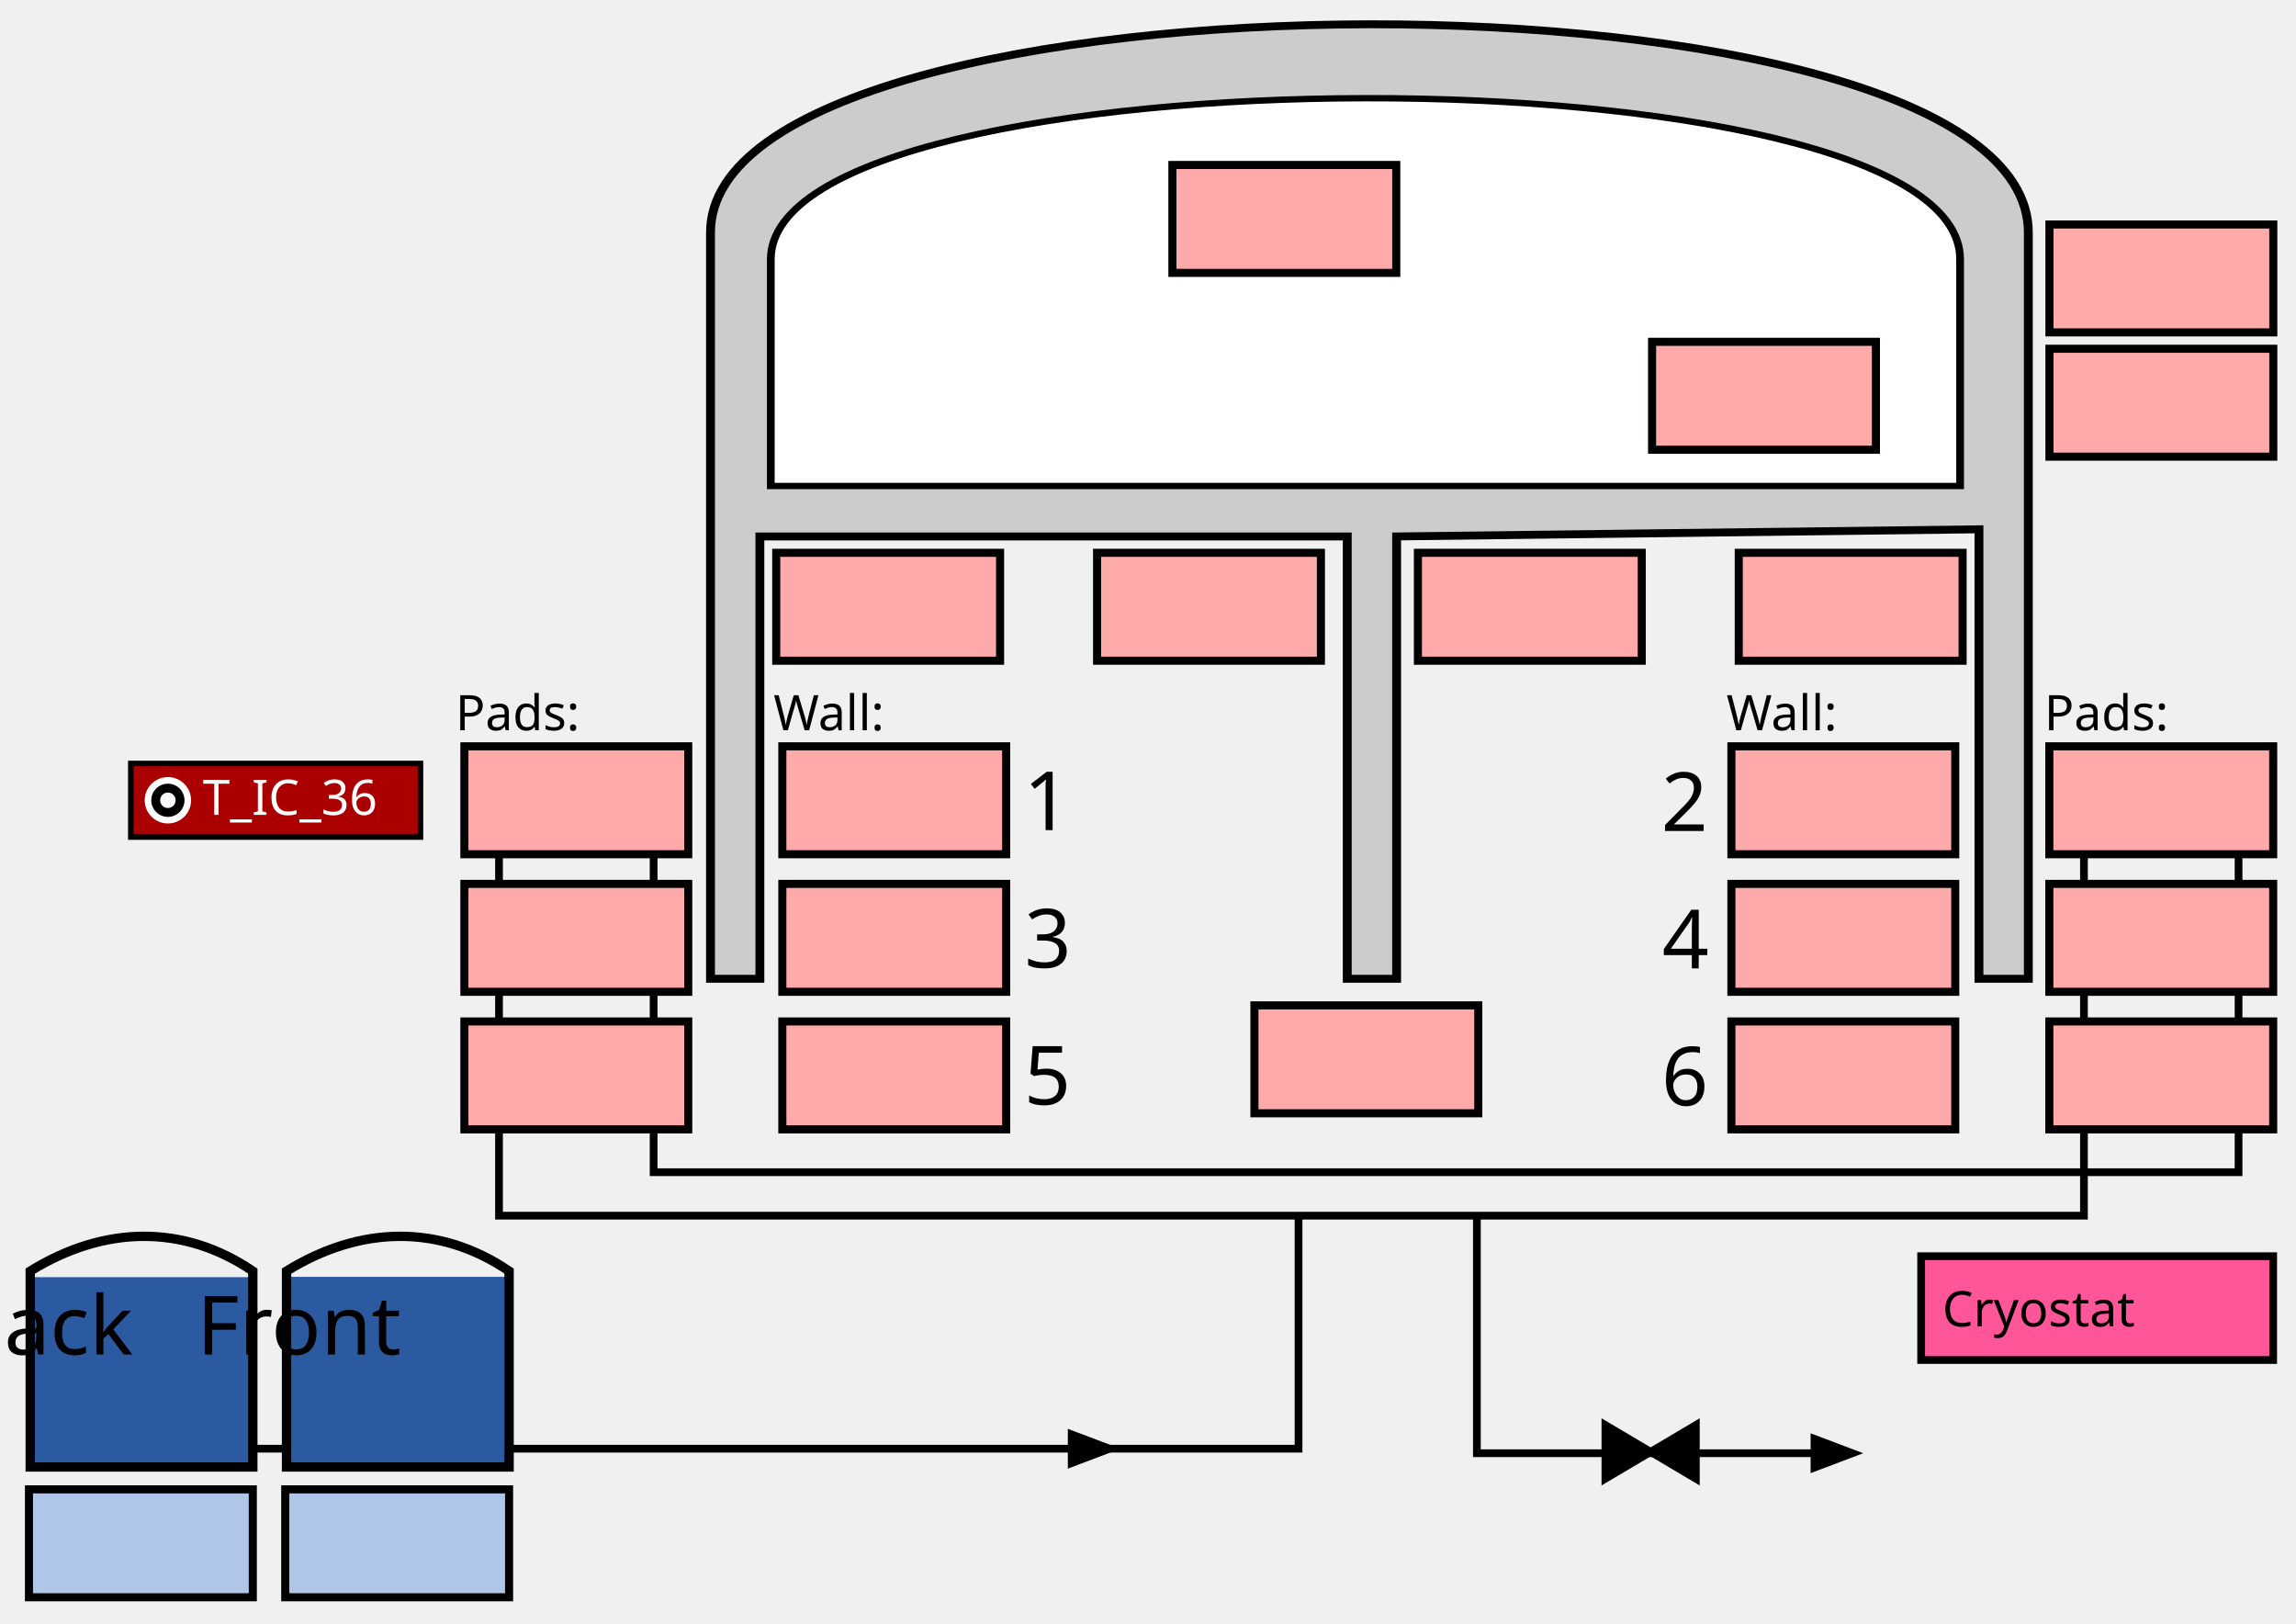
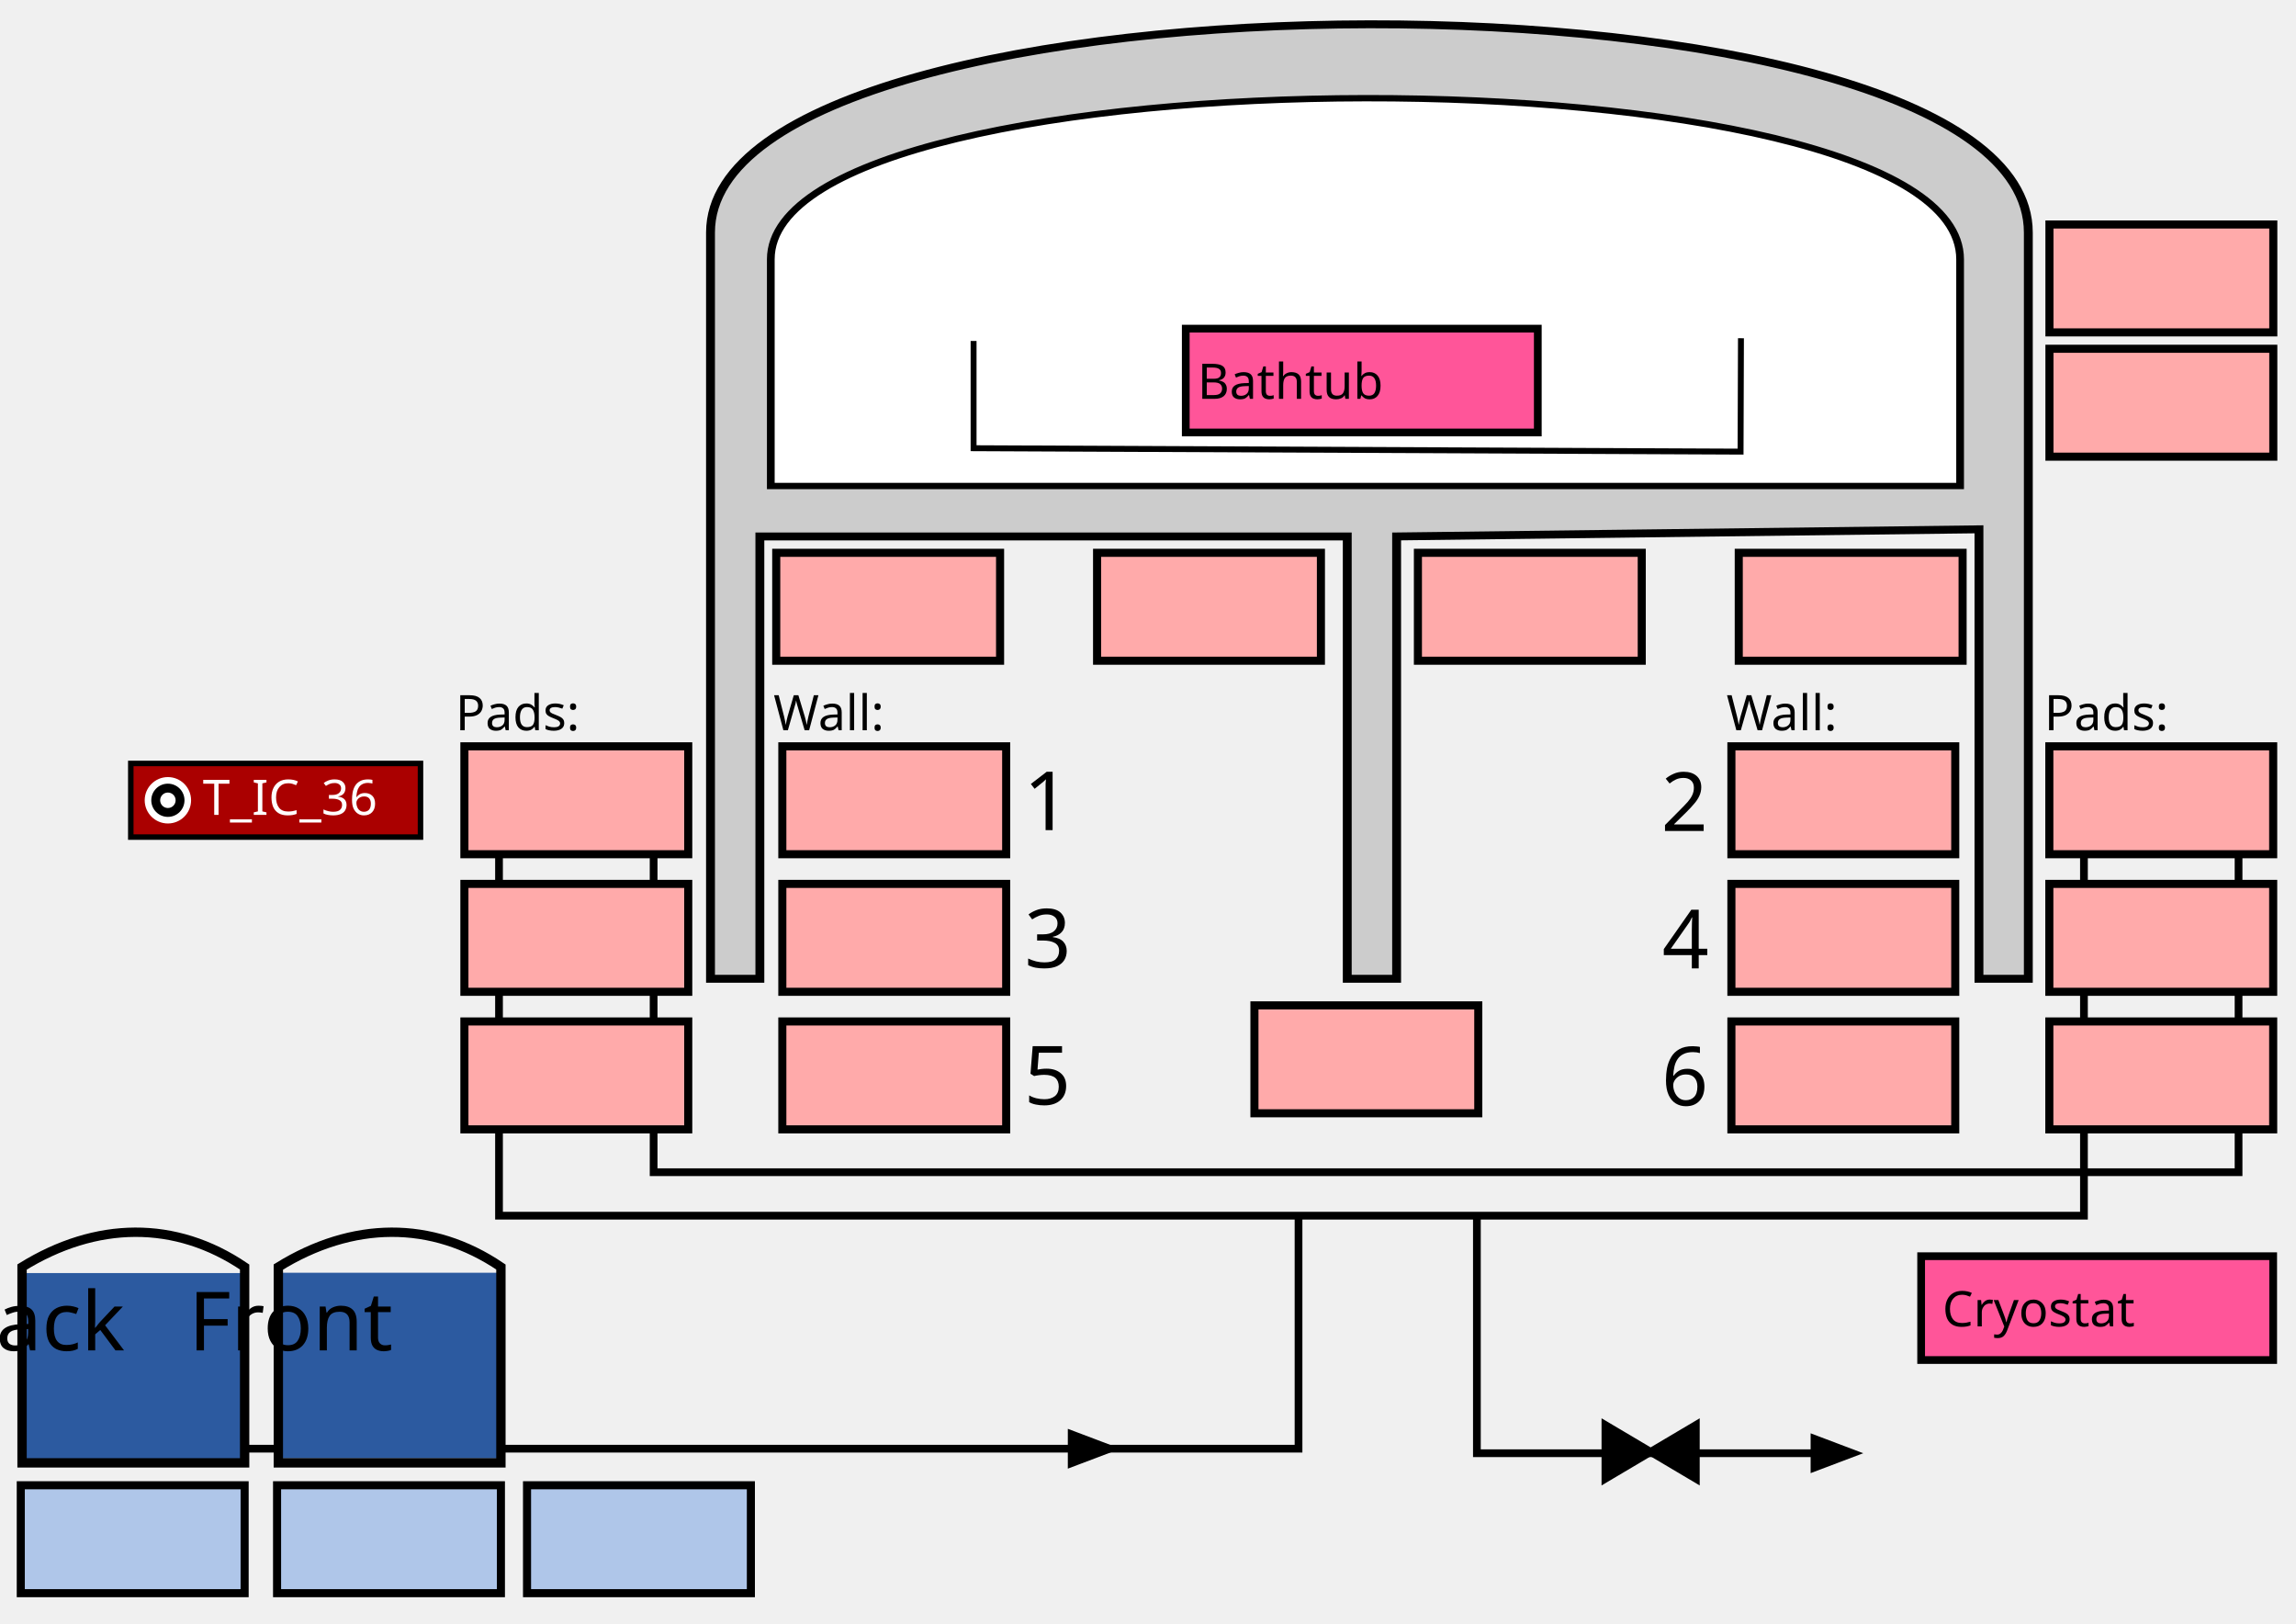
<svg xmlns="http://www.w3.org/2000/svg" width="297mm" height="210mm" viewBox="0 0 297 210" version="1.1" id="svg5">
  <defs id="defs2">
    <marker style="overflow:visible" id="Arrow2Mstart" refX="0.0" refY="0.0" orient="auto">
      <path transform="scale(0.6) translate(0,0)" d="M 8.719,4.034 L -2.207,0.016 L 8.719,-4.002 C 6.973,-1.63 6.983,1.616 8.719,4.034 z " style="stroke:context-stroke;fill-rule:evenodd;fill:context-stroke;stroke-width:0.625;stroke-linejoin:round" id="path18949" />
    </marker>
    <marker style="overflow:visible;" id="marker19239" refX="0.0" refY="0.0" orient="auto">
      <path transform="scale(0.6) rotate(180) translate(0,0)" d="M 8.719,4.034 L -2.207,0.016 L 8.719,-4.002 C 6.973,-1.63 6.983,1.616 8.719,4.034 z " style="stroke:context-stroke;fill-rule:evenodd;fill:context-stroke;stroke-width:0.625;stroke-linejoin:round;" id="path19237" />
    </marker>
    <marker style="overflow:visible;" id="Arrow2Mend" refX="0.0" refY="0.0" orient="auto">
      <path transform="scale(0.6) rotate(180) translate(0,0)" d="M 8.719,4.034 L -2.207,0.016 L 8.719,-4.002 C 6.973,-1.63 6.983,1.616 8.719,4.034 z " style="stroke:context-stroke;fill-rule:evenodd;fill:context-stroke;stroke-width:0.625;stroke-linejoin:round;" id="path18952" />
    </marker>
    <marker style="overflow:visible;" id="Arrow2Lend" refX="0.0" refY="0.0" orient="auto">
      <path transform="scale(1.1) rotate(180) translate(1,0)" d="M 8.719,4.034 L -2.207,0.016 L 8.719,-4.002 C 6.973,-1.63 6.983,1.616 8.719,4.034 z " style="stroke:context-stroke;fill-rule:evenodd;fill:context-stroke;stroke-width:0.625;stroke-linejoin:round;" id="path18946" />
    </marker>
    <marker style="overflow:visible;" id="marker55454" refX="0.0" refY="0.0" orient="auto">
      <path transform="scale(0.2) rotate(180) translate(6,0)" style="fill-rule:evenodd;fill:context-stroke;stroke:context-stroke;stroke-width:1.0pt;" d="M 0.0,0.0 L 5.0,-5.0 L -12.5,0.0 L 5.0,5.0 L 0.0,0.0 z " id="path55452" />
    </marker>
    <marker style="overflow:visible" id="marker55444" refX="0.0" refY="0.0" orient="auto">
      <path transform="scale(0.2) translate(6,0)" style="fill-rule:evenodd;fill:context-stroke;stroke:context-stroke;stroke-width:1.0pt" d="M 0.0,0.0 L 5.0,-5.0 L -12.5,0.0 L 5.0,5.0 L 0.0,0.0 z " id="path55442" />
    </marker>
    <marker style="overflow:visible;" id="Arrow1Send" refX="0.0" refY="0.0" orient="auto">
      <path transform="scale(0.2) rotate(180) translate(6,0)" style="fill-rule:evenodd;fill:context-stroke;stroke:context-stroke;stroke-width:1.0pt;" d="M 0.0,0.0 L 5.0,-5.0 L -12.5,0.0 L 5.0,5.0 L 0.0,0.0 z " id="path55165" />
    </marker>
    <marker style="overflow:visible" id="Arrow1Sstart" refX="0.0" refY="0.0" orient="auto">
      <path transform="scale(0.2) translate(6,0)" style="fill-rule:evenodd;fill:context-stroke;stroke:context-stroke;stroke-width:1.0pt" d="M 0.0,0.0 L 5.0,-5.0 L -12.5,0.0 L 5.0,5.0 L 0.0,0.0 z " id="path55162" />
    </marker>
    <marker style="overflow:visible;" id="Arrow1Lend" refX="0.0" refY="0.0" orient="auto">
      <path transform="scale(0.8) rotate(180) translate(12.5,0)" style="fill-rule:evenodd;fill:context-stroke;stroke:context-stroke;stroke-width:1.0pt;" d="M 0.0,0.0 L 5.0,-5.0 L -12.5,0.0 L 5.0,5.0 L 0.0,0.0 z " id="path55153" />
    </marker>
    <marker style="overflow:visible" id="Arrow1Lstart" refX="0.0" refY="0.0" orient="auto">
      <path transform="scale(0.8) translate(12.5,0)" style="fill-rule:evenodd;fill:context-stroke;stroke:context-stroke;stroke-width:1.0pt" d="M 0.0,0.0 L 5.0,-5.0 L -12.5,0.0 L 5.0,5.0 L 0.0,0.0 z " id="path55150" />
    </marker>
    <style id="style74938">
.on {
  fill:#008000;
}


.off {
  fill:#808080;
}

.offgone.off {
  opacity:0;
}

@keyframes spin {
    from {transform:rotate(0deg);}
    to {transform:rotate(360deg);}
}

.spinner.on {
  animation: spin 4s infinite linear;
  transform: translate(100px, 100px);
}</style>
  </defs>
  <g id="layer1">
    <path style="fill:none;stroke:#000000;stroke-width:1;stroke-linecap:butt;stroke-linejoin:miter;stroke-miterlimit:4;stroke-dasharray:none;stroke-opacity:1" d="M 289.57,97.366 V 151.606 H 187.06 84.55 V 98.689" id="path2223" />
    <path style="fill:none;stroke:#000000;stroke-width:1;stroke-linecap:butt;stroke-linejoin:miter;stroke-miterlimit:4;stroke-dasharray:none;stroke-opacity:1" d="m 269.57,102.989 v 54.24 H 167.06 64.55 v -52.917" id="path2223-4" />
    <path style="fill:none;stroke:#000000;stroke-width:1;stroke-linecap:butt;stroke-linejoin:miter;stroke-miterlimit:4;stroke-dasharray:none;stroke-opacity:1" d="m 24.342,187.364 h 47.061 96.568 v -30.198" id="path3242" />
    <path style="fill:#000000;fill-opacity:1;stroke:#000000;stroke-width:3.78;stroke-miterlimit:4;stroke-dasharray:none;stroke-opacity:1" id="path97980" transform="matrix(0,-0.1041959,0.1590229,0,127.804,199.8208)" d="M 119.501,103.955 108.78,85.386 98.059,66.817 l 21.442,0 21.442,-10e-7 -10.721,18.569 z" />
    <path style="fill:#000000;fill-opacity:1;stroke:#000000;stroke-width:3.78;stroke-miterlimit:4;stroke-dasharray:none;stroke-opacity:1" id="path97980-7" transform="matrix(0,-0.1041959,0.1590229,0,223.8901,200.4027)" d="M 119.501,103.955 108.78,85.386 98.059,66.817 l 21.442,0 21.442,-10e-7 -10.721,18.569 z" />
    <path style="fill:none;stroke:#000000;stroke-width:1;stroke-linecap:butt;stroke-linejoin:miter;stroke-miterlimit:4;stroke-dasharray:none;stroke-opacity:1;marker-start:" d="M 237.246,187.951 H 222.108 191.044 V 157.177" id="path3242-2" />
    <g id="g53370-6-8-4" transform="translate(-34.27666,-17.13065)" />
    <g id="g9529" transform="matrix(1.147722,0,0,1.022624,6.704714,-82.41157)" style="fill:#cccccc">
      <path id="rect1501" style="fill:#cccccc;stroke:#000000;stroke-width:1;stroke-miterlimit:4;stroke-dasharray:none" d="m 222.763,204.377 h -5.564 v -56.846 l -65.633,0.903 v 55.943 h -5.564 V 148.434 H 79.8 v 55.943 H 74.237 L 74.237,110 c 0,-34.853 148.526,-35.39 148.526,0 z" />
    </g>
    <g id="g9529-3" transform="matrix(1.035799,0,0,0.8491817,22.81225,-62.04713)" style="fill:#cccccc">
      <path id="rect1501-7" style="fill:#ffffff;stroke:#000000;stroke-width:0.965;stroke-miterlimit:4;stroke-dasharray:none" d="m 222.763,147.087 c 0,0 -102.806,0 -148.526,0 l 2.12e-4,-34.521 c 0,-32.476 148.526,-32.977 148.526,0 z" />
    </g>
    <text xml:space="preserve" style="font-style:normal;font-weight:normal;font-size:10.583px;line-height:1.25;font-family:sans-serif;fill:#000000;fill-opacity:1;stroke:none;stroke-width:0.265" x="118.02" y="96.286" id="text4457">
      <tspan id="tspan4455" style="stroke-width:0.265" x="118.02" y="96.286" />
    </text>
    <g id="link_main" class="link" transform="translate(54.9375,-30.94101)">
      <g id="g158619-1">
        <rect style="fill:#ff5599;stroke:#000000;stroke-width:1;stroke-miterlimit:4;stroke-dasharray:none;stroke-opacity:1" id="rect35972-4-5" width="45.538" height="13.429" x="193.572" y="193.41" />
        <text xml:space="preserve" style="font-style:normal;font-weight:normal;font-size:6.35px;line-height:1.25;font-family:sans-serif;text-align:center;text-anchor:middle;fill:#000000;fill-opacity:1;stroke:none;stroke-width:0.265" x="216.198" y="202.488" id="text35980-9-1">
          <tspan id="linkc" style="font-size:6.35px;text-align:center;text-anchor:middle;stroke-width:0.265" x="216.198" y="202.488">Cryostat</tspan>
        </text>
      </g>
    </g>
+     <g id="link_cath_gate_anode" class="link" transform="translate(-40.1877,-150.9056)">
+       <g id="g158619-1-7">
+         <rect style="fill:#ff5599;stroke:#000000;stroke-width:1;stroke-miterlimit:4;stroke-dasharray:none;stroke-opacity:1" id="rect35972-4-5-0" width="45.538" height="13.429" x="193.572" y="193.41" />
+         <text xml:space="preserve" style="font-style:normal;font-weight:normal;font-size:6.35px;line-height:1.25;font-family:sans-serif;text-align:center;text-anchor:middle;fill:#000000;fill-opacity:1;stroke:none;stroke-width:0.265" x="216.198" y="202.488" id="text35980-9-1-9">
+           <tspan id="linkc-3" style="font-size:6.35px;text-align:center;text-anchor:middle;stroke-width:0.265" x="216.198" y="202.488">Bathtub</tspan>
+           <tspan style="font-size:6.35px;text-align:center;text-anchor:middle;stroke-width:0.265" x="216.198" y="210.426" id="tspan2436" />
+         </text>
+       </g>
+     </g>
    <rect style="fill:#ffaaaa;stroke:#000000;stroke-width:1.044;stroke-miterlimit:4;stroke-dasharray:none;stroke-opacity:1" id="sensorbox_T_IC_17" width="28.956" height="13.956" x="162.268" y="130.029" />
    <rect style="fill:#ffaaaa;stroke:#000000;stroke-width:1.044;stroke-miterlimit:4;stroke-dasharray:none;stroke-opacity:1" id="sensorbox_T_IC_14" width="28.956" height="13.956" x="183.414" y="71.498" />
    <rect style="fill:#ffaaaa;stroke:#000000;stroke-width:1.044;stroke-miterlimit:4;stroke-dasharray:none;stroke-opacity:1" id="sensorbox_T_IC_15" width="28.956" height="13.956" x="224.917" y="71.498" />
    <rect style="fill:#ffaaaa;stroke:#000000;stroke-width:1.044;stroke-miterlimit:4;stroke-dasharray:none;stroke-opacity:1" id="sensorbox_T_IC_20" width="28.956" height="13.956" x="100.41" y="71.498" />
    <rect style="fill:#ffaaaa;stroke:#000000;stroke-width:1.044;stroke-miterlimit:4;stroke-dasharray:none;stroke-opacity:1" id="sensorbox_T_IC_18" width="28.956" height="13.956" x="141.912" y="71.498" />
    <rect style="fill:#ffaaaa;stroke:#000000;stroke-width:1.044;stroke-miterlimit:4;stroke-dasharray:none;stroke-opacity:1" id="sensorbox_T_IC_24" width="28.956" height="13.956" x="265.107" y="45.107" />
    <rect style="fill:#ffaaaa;stroke:#000000;stroke-width:1.044;stroke-miterlimit:4;stroke-dasharray:none;stroke-opacity:1" id="sensorbox_T_IC_23" width="28.956" height="13.956" x="265.107" y="29.034" />
-     <rect style="fill:#ffaaaa;stroke:#000000;stroke-width:1.044;stroke-miterlimit:4;stroke-dasharray:none;stroke-opacity:1" id="sensorbox_T_IC_33" width="28.956" height="13.956" x="213.706" y="44.208" />
-     <rect style="fill:#ffaaaa;stroke:#000000;stroke-width:1.044;stroke-miterlimit:4;stroke-dasharray:none;stroke-opacity:1" id="sensorbox_T_IC_37" width="28.956" height="13.956" x="151.657" y="21.336" />
    <rect style="fill:#ffaaaa;stroke:#000000;stroke-width:1.044;stroke-miterlimit:4;stroke-dasharray:none;stroke-opacity:1" id="sensorbox_T_IC_11" width="28.956" height="13.956" x="60.072" y="114.317" />
    <rect style="fill:#ffaaaa;stroke:#000000;stroke-width:1.044;stroke-miterlimit:4;stroke-dasharray:none;stroke-opacity:1" id="sensorbox_T_IC_13" width="28.956" height="13.956" x="60.072" y="96.525" />
    <rect style="fill:#ffaaaa;stroke:#000000;stroke-width:1.044;stroke-miterlimit:4;stroke-dasharray:none;stroke-opacity:1" id="sensorbox_T_IC_05" width="28.956" height="13.956" x="60.072" y="132.109" />
+     <rect style="fill:#afc6e9;stroke:#000000;stroke-width:1.044;stroke-miterlimit:4;stroke-dasharray:none;stroke-opacity:1" id="sensorbox_M_TS_03" width="28.956" height="13.956" x="68.174" y="192.095" />
    <rect style="fill:#ffaaaa;stroke:#000000;stroke-width:1.044;stroke-miterlimit:4;stroke-dasharray:none;stroke-opacity:1" id="sensorbox_T_IC_12" width="28.956" height="13.956" x="101.199" y="114.317" />
    <rect style="fill:#ffaaaa;stroke:#000000;stroke-width:1.044;stroke-miterlimit:4;stroke-dasharray:none;stroke-opacity:1" id="sensorbox_T_IC_10" width="28.956" height="13.956" x="101.199" y="96.525" />
    <rect style="fill:#ffaaaa;stroke:#000000;stroke-width:1.044;stroke-miterlimit:4;stroke-dasharray:none;stroke-opacity:1" id="sensorbox_T_IC_02" width="28.956" height="13.956" x="101.199" y="132.109" />
    <rect style="fill:#ffaaaa;stroke:#000000;stroke-width:1.044;stroke-miterlimit:4;stroke-dasharray:none;stroke-opacity:1" id="sensorbox_T_IC_01" width="28.956" height="13.956" x="223.966" y="114.317" />
    <rect style="fill:#ffaaaa;stroke:#000000;stroke-width:1.044;stroke-miterlimit:4;stroke-dasharray:none;stroke-opacity:1" id="sensorbox_T_IC_07" width="28.956" height="13.956" x="223.966" y="96.525" />
    <rect style="fill:#ffaaaa;stroke:#000000;stroke-width:1.044;stroke-miterlimit:4;stroke-dasharray:none;stroke-opacity:1" id="sensorbox_T_IC_04" width="28.956" height="13.956" x="223.966" y="132.109" />
    <rect style="fill:#ffaaaa;stroke:#000000;stroke-width:1.044;stroke-miterlimit:4;stroke-dasharray:none;stroke-opacity:1" id="sensorbox_T_IC_06" width="28.956" height="13.956" x="265.092" y="114.317" />
    <rect style="fill:#ffaaaa;stroke:#000000;stroke-width:1.044;stroke-miterlimit:4;stroke-dasharray:none;stroke-opacity:1" id="sensorbox_T_IC_08" width="28.956" height="13.956" x="265.092" y="96.525" />
    <rect style="fill:#ffaaaa;stroke:#000000;stroke-width:1.044;stroke-miterlimit:4;stroke-dasharray:none;stroke-opacity:1" id="sensorbox_T_IC_03" width="28.956" height="13.956" x="265.092" y="132.109" />
    <text xml:space="preserve" style="font-style:normal;font-weight:normal;font-size:6.35px;line-height:1.25;font-family:sans-serif;fill:#000000;fill-opacity:1;stroke:none;stroke-width:0.265" x="58.93" y="94.45" id="text9531">
      <tspan id="tspan9529" style="font-size:6.35px;stroke-width:0.265" x="58.93" y="94.45">Pads:</tspan>
    </text>
    <text xml:space="preserve" style="font-style:normal;font-weight:normal;font-size:6.35px;line-height:1.25;font-family:sans-serif;fill:#000000;fill-opacity:1;stroke:none;stroke-width:0.265" x="100.056" y="94.45" id="text9531-5">
      <tspan id="tspan9529-6" style="font-size:6.35px;stroke-width:0.265" x="100.056" y="94.45">Wall:</tspan>
    </text>
    <text xml:space="preserve" style="font-style:normal;font-weight:normal;font-size:6.35px;line-height:1.25;font-family:sans-serif;fill:#000000;fill-opacity:1;stroke:none;stroke-width:0.265" x="223.323" y="94.45" id="text9531-8">
      <tspan id="tspan9529-8" style="font-size:6.35px;stroke-width:0.265" x="223.323" y="94.45">Wall:</tspan>
    </text>
    <text xml:space="preserve" style="font-style:normal;font-weight:normal;font-size:6.35px;line-height:1.25;font-family:sans-serif;fill:#000000;fill-opacity:1;stroke:none;stroke-width:0.265" x="264.45" y="94.45" id="text9531-5-8">
      <tspan id="tspan9529-6-6" style="font-size:6.35px;stroke-width:0.265" x="264.45" y="94.45">Pads:</tspan>
    </text>
    <text xml:space="preserve" style="font-style:normal;font-weight:normal;font-size:10.583px;line-height:1.25;font-family:sans-serif;fill:#000000;fill-opacity:1;stroke:none;stroke-width:0.265" x="132.41" y="107.364" id="text16965">
      <tspan id="tspan16963" style="stroke-width:0.265" x="132.41" y="107.364">1</tspan>
    </text>
    <text xml:space="preserve" style="font-style:normal;font-weight:normal;font-size:10.583px;line-height:1.25;font-family:sans-serif;fill:#000000;fill-opacity:1;stroke:none;stroke-width:0.265" x="132.532" y="125.143" id="text16965-7">
      <tspan id="tspan16963-5" style="stroke-width:0.265" x="132.532" y="125.143">3</tspan>
    </text>
    <text xml:space="preserve" style="font-style:normal;font-weight:normal;font-size:10.583px;line-height:1.25;font-family:sans-serif;fill:#000000;fill-opacity:1;stroke:none;stroke-width:0.265" x="132.457" y="142.855" id="text16965-5">
      <tspan id="tspan16963-8" style="stroke-width:0.265" x="132.457" y="142.855">5</tspan>
    </text>
    <text xml:space="preserve" style="font-style:normal;font-weight:normal;font-size:10.583px;line-height:1.25;font-family:sans-serif;fill:#000000;fill-opacity:1;stroke:none;stroke-width:0.265" x="214.88" y="107.473" id="text16965-76">
      <tspan id="tspan16963-1" style="stroke-width:0.265" x="214.88" y="107.473">2</tspan>
    </text>
    <text xml:space="preserve" style="font-style:normal;font-weight:normal;font-size:10.583px;line-height:1.25;font-family:sans-serif;fill:#000000;fill-opacity:1;stroke:none;stroke-width:0.265" x="215.002" y="125.252" id="text16965-7-3">
      <tspan id="tspan16963-5-1" style="stroke-width:0.265" x="215.002" y="125.252">4</tspan>
    </text>
    <text xml:space="preserve" style="font-style:normal;font-weight:normal;font-size:10.583px;line-height:1.25;font-family:sans-serif;fill:#000000;fill-opacity:1;stroke:none;stroke-width:0.265" x="214.927" y="142.964" id="text16965-5-4">
      <tspan id="tspan16963-8-2" style="stroke-width:0.265" x="214.927" y="142.964">6</tspan>
    </text>
    <path d="m 207.669,184.31 v 6.931 l 11.697,-6.931 v 6.931 z" id="valve_S_IC_01" class="v findmeeasily" style="stroke:#000000;stroke-width:1;stroke-miterlimit:4;stroke-dasharray:none;stroke-opacity:1" />
    <rect style="fill:#aa0000;stroke:#000000;stroke-width:0.711;stroke-miterlimit:4;stroke-dasharray:none;stroke-opacity:1" id="rect10247-2-4-2-81-9-3-1" width="37.475" height="9.524" x="16.918" y="98.741" />
    <text xml:space="preserve" style="font-style:normal;font-weight:normal;font-size:6.35px;line-height:1.25;font-family:sans-serif;fill:#ffffff;fill-opacity:1;stroke:none;stroke-width:0.265" x="26.227" y="105.394" id="text13160-7-5-9-2-2-4-8-23">
      <tspan id="value_T_IC_36" style="font-size:6.35px;fill:#ffffff;stroke-width:0.265" x="26.227" y="105.394">T_IC_36</tspan>
    </text>
    <g id="g124293" transform="translate(-3.552445,39.49609)" style="fill:#000000;stroke:#ffffff">
      <circle style="fill:#000000;fill-opacity:1;stroke:#ffffff;stroke-width:0.852;stroke-miterlimit:4;stroke-dasharray:none;stroke-opacity:1" id="path124079" cx="25.27" cy="64.007" r="2.574" />
      <circle style="fill:#ffffff;fill-opacity:1;stroke:none;stroke-width:0.625;stroke-miterlimit:4;stroke-dasharray:none;stroke-opacity:1" id="path124079-0" cx="25.27" cy="64.007" r="1" />
    </g>
-     <g id="g114297" transform="translate(-10.03394,125.0628)">
+     <g id="g114297" transform="translate(-11.09227,124.5336)">
      <g id="g9363" transform="translate(0,2.116667)">
        <rect style="fill:#2c5aa0;fill-opacity:1;stroke:none;stroke-width:1;stroke-linecap:square;stroke-linejoin:round;stroke-dashoffset:12.095" id="n2dewarfillback" width="28.791" height="24" x="13.945" y="38" />
        <rect style="fill:#afc6e9;stroke:#000000;stroke-width:1.044;stroke-miterlimit:4;stroke-dasharray:none;stroke-opacity:1" id="sensorbox_M_TS_02" width="28.956" height="13.956" x="13.78" y="65.445" />
        <path id="rect98897" style="fill:none;stroke:#000000;stroke-width:1.209" d="m 13.945,37.217 c 9.559,-5.907 19.825,-6.086 28.791,0 v 25.33 h -28.791 z" />
        <text xml:space="preserve" style="font-style:normal;font-weight:normal;font-size:10.583px;line-height:1.25;font-family:sans-serif;text-align:center;text-anchor:middle;fill:#000000;fill-opacity:1;stroke:none;stroke-width:0.265" x="27.857" y="48.006" id="text5254">
          <tspan id="tspan5252" style="text-align:center;text-anchor:middle;fill:#000000;fill-opacity:1;stroke-width:0.265" x="27.857" y="48.006">Back</tspan>
        </text>
      </g>
      <g id="g9363-6" transform="translate(33.15219,2.116667)">
        <rect style="fill:#2c5aa0;fill-opacity:1;stroke:none;stroke-width:1;stroke-linecap:square;stroke-linejoin:round;stroke-dashoffset:12.095" id="n2dewarfillfront" width="28.791" height="24" x="13.945" y="37.96" />
        <rect style="fill:#afc6e9;stroke:#000000;stroke-width:1.044;stroke-miterlimit:4;stroke-dasharray:none;stroke-opacity:1" id="sensorbox_M_TS_01" width="28.956" height="13.956" x="13.78" y="65.445" />
        <path id="rect98897-7" style="fill:none;stroke:#000000;stroke-width:1.209" d="m 13.945,37.217 c 9.559,-5.907 19.825,-6.086 28.791,0 v 25.33 h -28.791 z" />
        <text xml:space="preserve" style="font-style:normal;font-weight:normal;font-size:10.583px;line-height:1.25;font-family:sans-serif;text-align:center;text-anchor:middle;fill:#000000;fill-opacity:1;stroke:none;stroke-width:0.265" x="27.932" y="48.006" id="text5254-8">
          <tspan id="tspan5252-6" style="text-align:center;text-anchor:middle;fill:#000000;fill-opacity:1;stroke-width:0.265" x="27.932" y="48.006">Front</tspan>
        </text>
      </g>
    </g>
+     <path style="fill:none;stroke:#000000;stroke-width:0.765;stroke-linecap:butt;stroke-linejoin:miter;stroke-dasharray:none;stroke-opacity:1" d="m 125.938,44.095 v 13.874 l 99.214,0.441 0.05,-14.664" id="path1274" />
  </g>
</svg>
